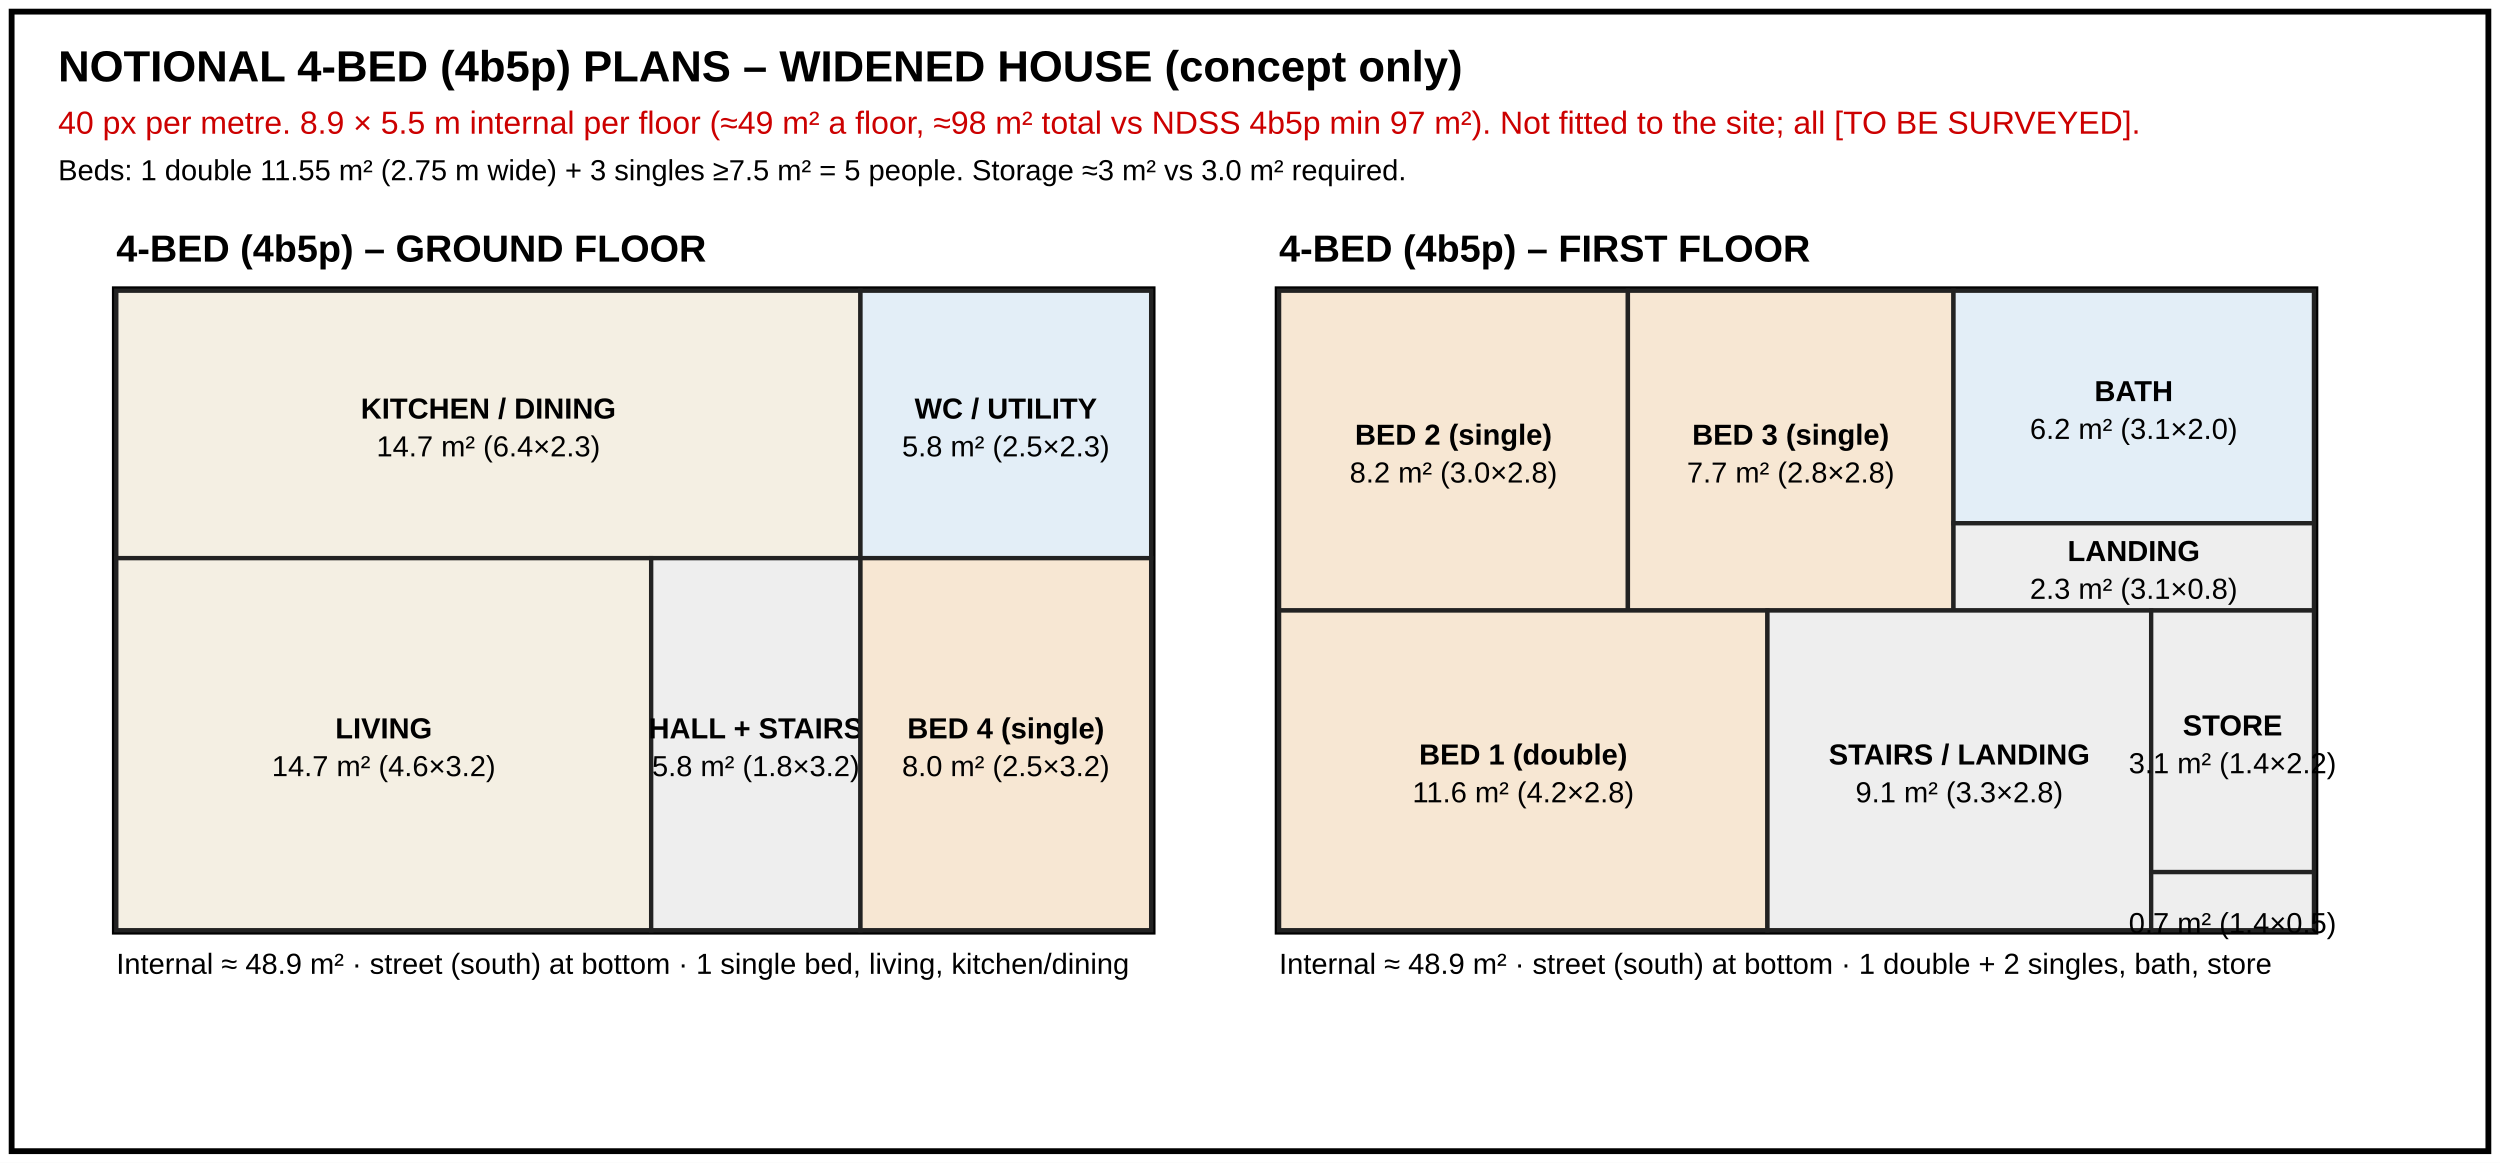
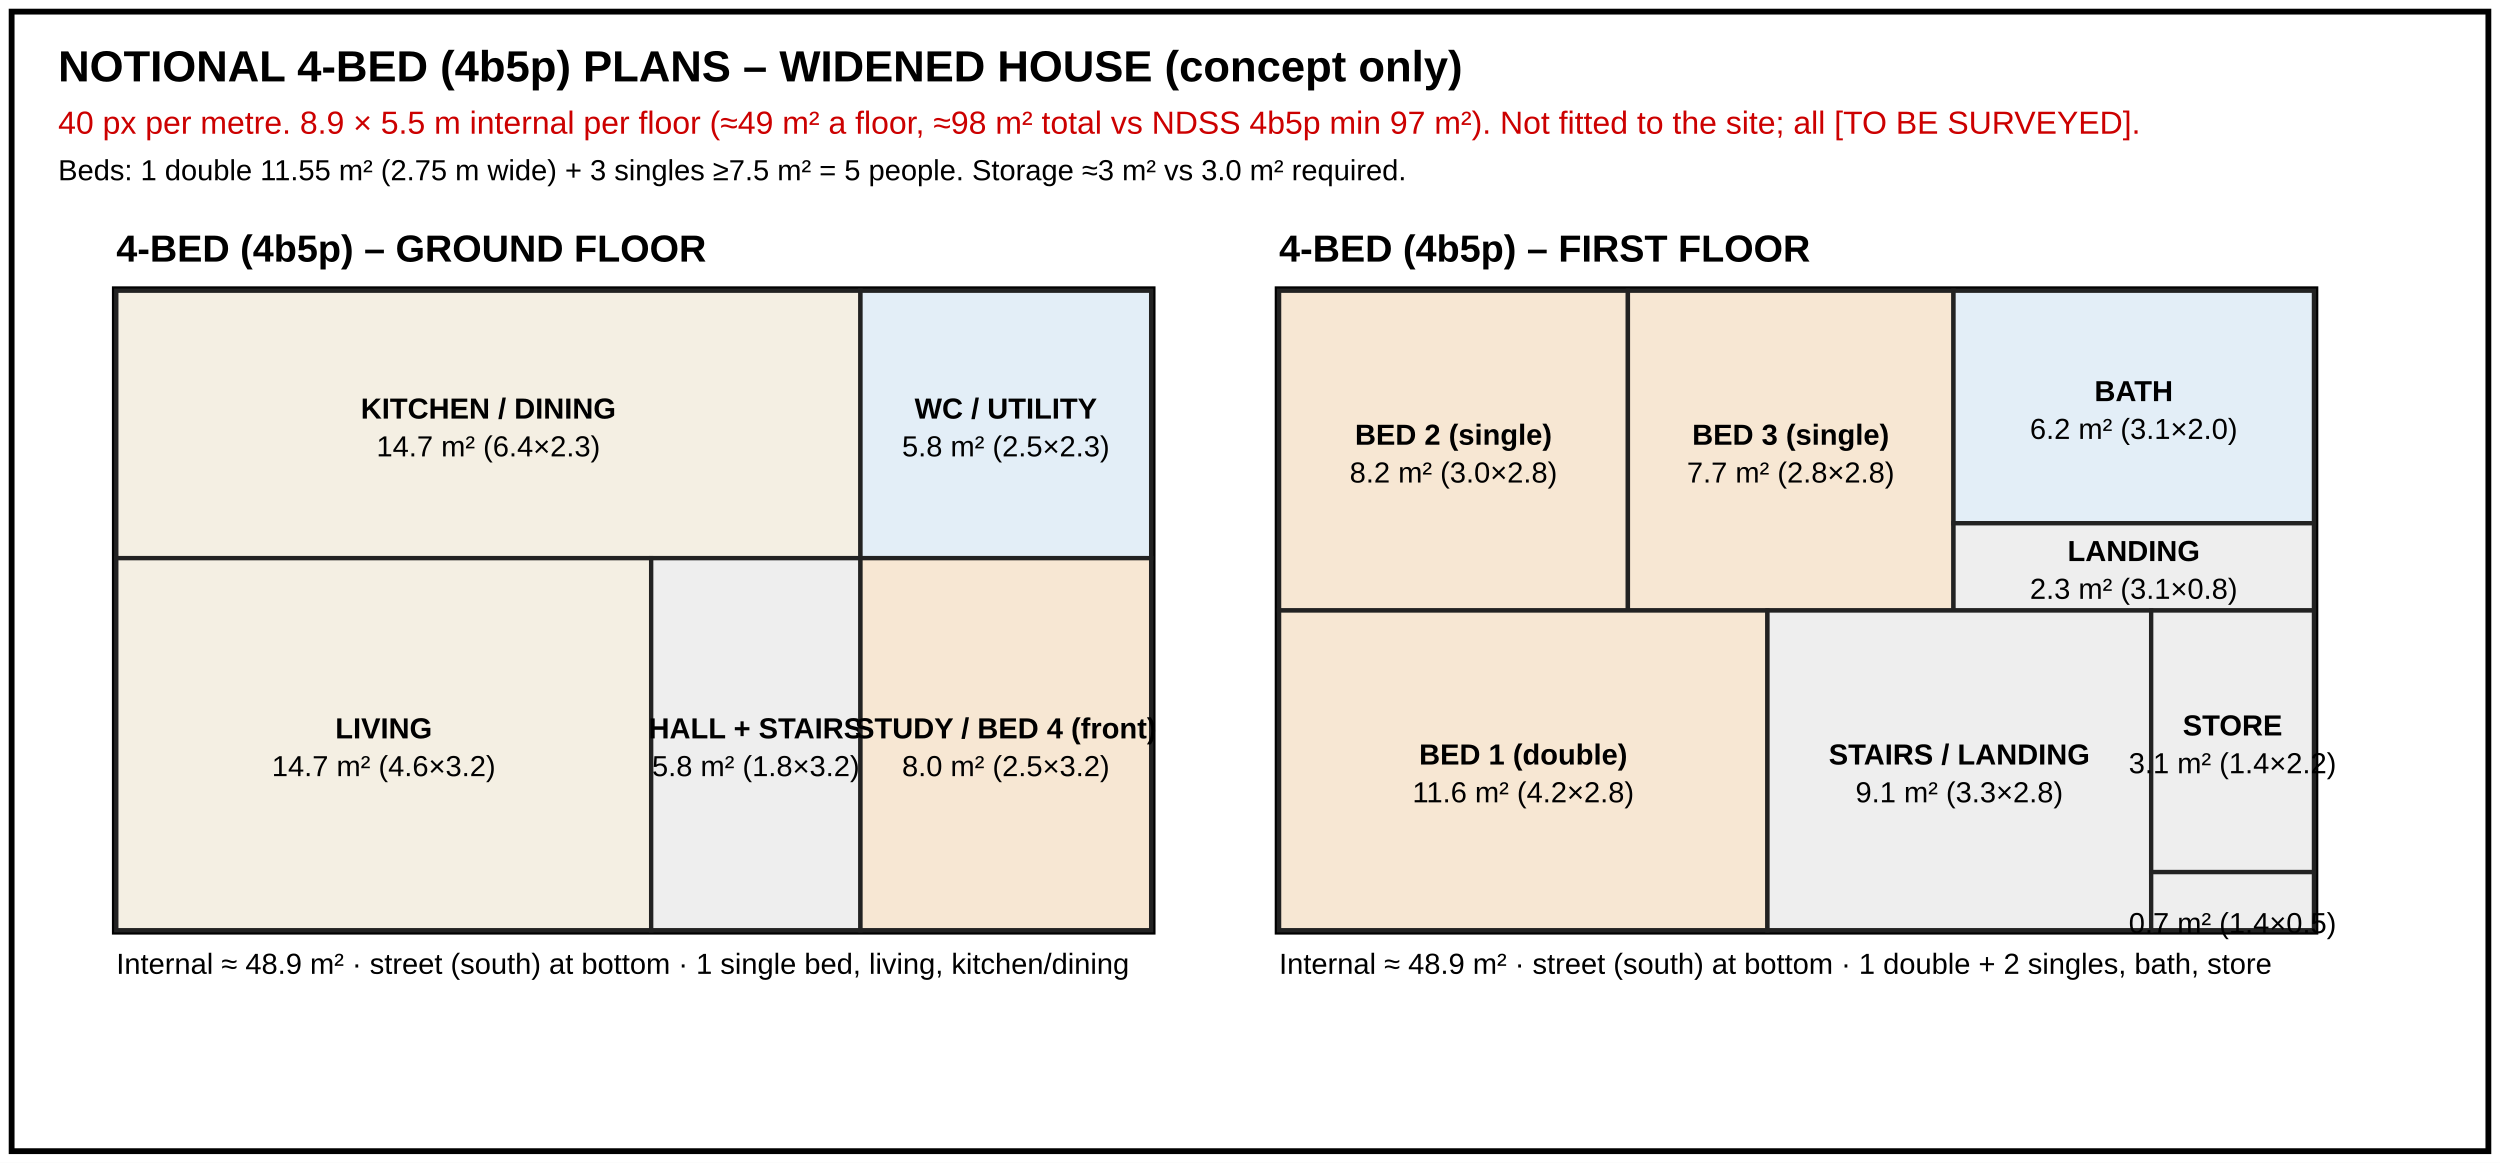
<svg xmlns="http://www.w3.org/2000/svg" viewBox="0 0 860 400" width="860" height="400" font-family="Arial,Helvetica,sans-serif">
  <rect width="860" height="400" fill="#fff" />
  <rect x="4" y="4" width="852" height="392" fill="none" stroke="#000" stroke-width="2" />
  <text x="20" y="28" font-size="15" font-weight="bold">NOTIONAL 4-BED (4b5p) PLANS – WIDENED HOUSE (concept only)</text>
  <text x="20" y="46" font-size="11" fill="#c00">40 px per metre. 8.9 × 5.5 m internal per floor (≈49 m² a floor, ≈98 m² total vs NDSS 4b5p min 97 m²). Not fitted to the site; all [TO BE SURVEYED].</text>
  <text x="20" y="62" font-size="10">Beds: 1 double 11.55 m² (2.75 m wide) + 3 singles ≥7.5 m² = 5 people. Storage ≈3 m² vs 3.0 m² required.</text>
  <text x="40" y="90" font-size="13" font-weight="bold">4-BED (4b5p) – GROUND FLOOR</text>
  <rect x="40" y="100" width="356.0" height="220.0" fill="#fff" stroke="#000" stroke-width="3" />
  <rect x="40" y="100" width="256.0" height="92.0" fill="#f4efe3" stroke="#222" stroke-width="1.5" />
  <text x="168.0" y="144.0" font-size="10" font-weight="bold" text-anchor="middle">KITCHEN / DINING</text>
  <text x="168.0" y="157.0" font-size="10" text-anchor="middle">14.7 m² (6.4×2.3)</text>
  <rect x="296.0" y="100" width="100.0" height="92.0" fill="#e3eef7" stroke="#222" stroke-width="1.5" />
  <text x="346.0" y="144.0" font-size="10" font-weight="bold" text-anchor="middle">WC / UTILITY</text>
  <text x="346.0" y="157.0" font-size="10" text-anchor="middle">5.8 m² (2.5×2.3)</text>
  <rect x="40" y="192.0" width="184.0" height="128.0" fill="#f4efe3" stroke="#222" stroke-width="1.5" />
  <text x="132.0" y="254.0" font-size="10" font-weight="bold" text-anchor="middle">LIVING</text>
  <text x="132.0" y="267.0" font-size="10" text-anchor="middle">14.7 m² (4.6×3.2)</text>
  <rect x="224.0" y="192.0" width="72.0" height="128.0" fill="#eee" stroke="#222" stroke-width="1.5" />
  <text x="260.0" y="254.0" font-size="10" font-weight="bold" text-anchor="middle">HALL + STAIRS</text>
  <text x="260.0" y="267.0" font-size="10" text-anchor="middle">5.8 m² (1.8×3.2)</text>
  <rect x="296.0" y="192.0" width="100.0" height="128.0" fill="#f7e7d3" stroke="#222" stroke-width="1.5" />
-   <text x="346.0" y="254.0" font-size="10" font-weight="bold" text-anchor="middle">BED 4 (single)</text>
+   <text x="346.0" y="254.0" font-size="10" font-weight="bold" text-anchor="middle">STUDY / BED 4 (front)</text>
  <text x="346.0" y="267.0" font-size="10" text-anchor="middle">8.0 m² (2.5×3.2)</text>
  <text x="40" y="335.0" font-size="10">Internal ≈ 48.9 m² · street (south) at bottom · 1 single bed, living, kitchen/dining</text>
  <text x="440" y="90" font-size="13" font-weight="bold">4-BED (4b5p) – FIRST FLOOR</text>
  <rect x="440" y="100" width="356.0" height="220.0" fill="#fff" stroke="#000" stroke-width="3" />
  <rect x="440" y="100" width="120.0" height="110.0" fill="#f7e7d3" stroke="#222" stroke-width="1.5" />
  <text x="500.0" y="153.0" font-size="10" font-weight="bold" text-anchor="middle">BED 2 (single)</text>
  <text x="500.0" y="166.0" font-size="10" text-anchor="middle">8.2 m² (3.0×2.8)</text>
  <rect x="560.0" y="100" width="112.0" height="110.0" fill="#f7e7d3" stroke="#222" stroke-width="1.5" />
  <text x="616.0" y="153.0" font-size="10" font-weight="bold" text-anchor="middle">BED 3 (single)</text>
  <text x="616.0" y="166.0" font-size="10" text-anchor="middle">7.7 m² (2.8×2.8)</text>
  <rect x="672.0" y="100" width="124.0" height="80.0" fill="#e3eef7" stroke="#222" stroke-width="1.5" />
  <text x="734.0" y="138.0" font-size="10" font-weight="bold" text-anchor="middle">BATH</text>
  <text x="734.0" y="151.0" font-size="10" text-anchor="middle">6.2 m² (3.1×2.0)</text>
  <rect x="672.0" y="180.0" width="124.0" height="30.0" fill="#eee" stroke="#222" stroke-width="1.5" />
  <text x="734.0" y="193.0" font-size="10" font-weight="bold" text-anchor="middle">LANDING</text>
  <text x="734.0" y="206.0" font-size="10" text-anchor="middle">2.3 m² (3.1×0.8)</text>
  <rect x="440" y="210.0" width="168.0" height="110.0" fill="#f7e7d3" stroke="#222" stroke-width="1.5" />
  <text x="524.0" y="263.0" font-size="10" font-weight="bold" text-anchor="middle">BED 1 (double)</text>
  <text x="524.0" y="276.0" font-size="10" text-anchor="middle">11.6 m² (4.2×2.8)</text>
  <rect x="608.0" y="210.0" width="132.0" height="110.0" fill="#eee" stroke="#222" stroke-width="1.5" />
  <text x="674.0" y="263.0" font-size="10" font-weight="bold" text-anchor="middle">STAIRS / LANDING</text>
  <text x="674.0" y="276.0" font-size="10" text-anchor="middle">9.1 m² (3.3×2.8)</text>
  <rect x="740.0" y="210.0" width="56.0" height="90.0" fill="#eee" stroke="#222" stroke-width="1.5" />
  <text x="768.0" y="253.0" font-size="10" font-weight="bold" text-anchor="middle">STORE</text>
  <text x="768.0" y="266.0" font-size="10" text-anchor="middle">3.1 m² (1.4×2.2)</text>
  <rect x="740.0" y="300.0" width="56.0" height="20.0" fill="#eee" stroke="#222" stroke-width="1.5" />
  <text x="768.0" y="308.0" font-size="10" font-weight="bold" text-anchor="middle" />
  <text x="768.0" y="321.0" font-size="10" text-anchor="middle">0.7 m² (1.4×0.5)</text>
  <text x="440" y="335.0" font-size="10">Internal ≈ 48.9 m² · street (south) at bottom · 1 double + 2 singles, bath, store</text>
</svg>
